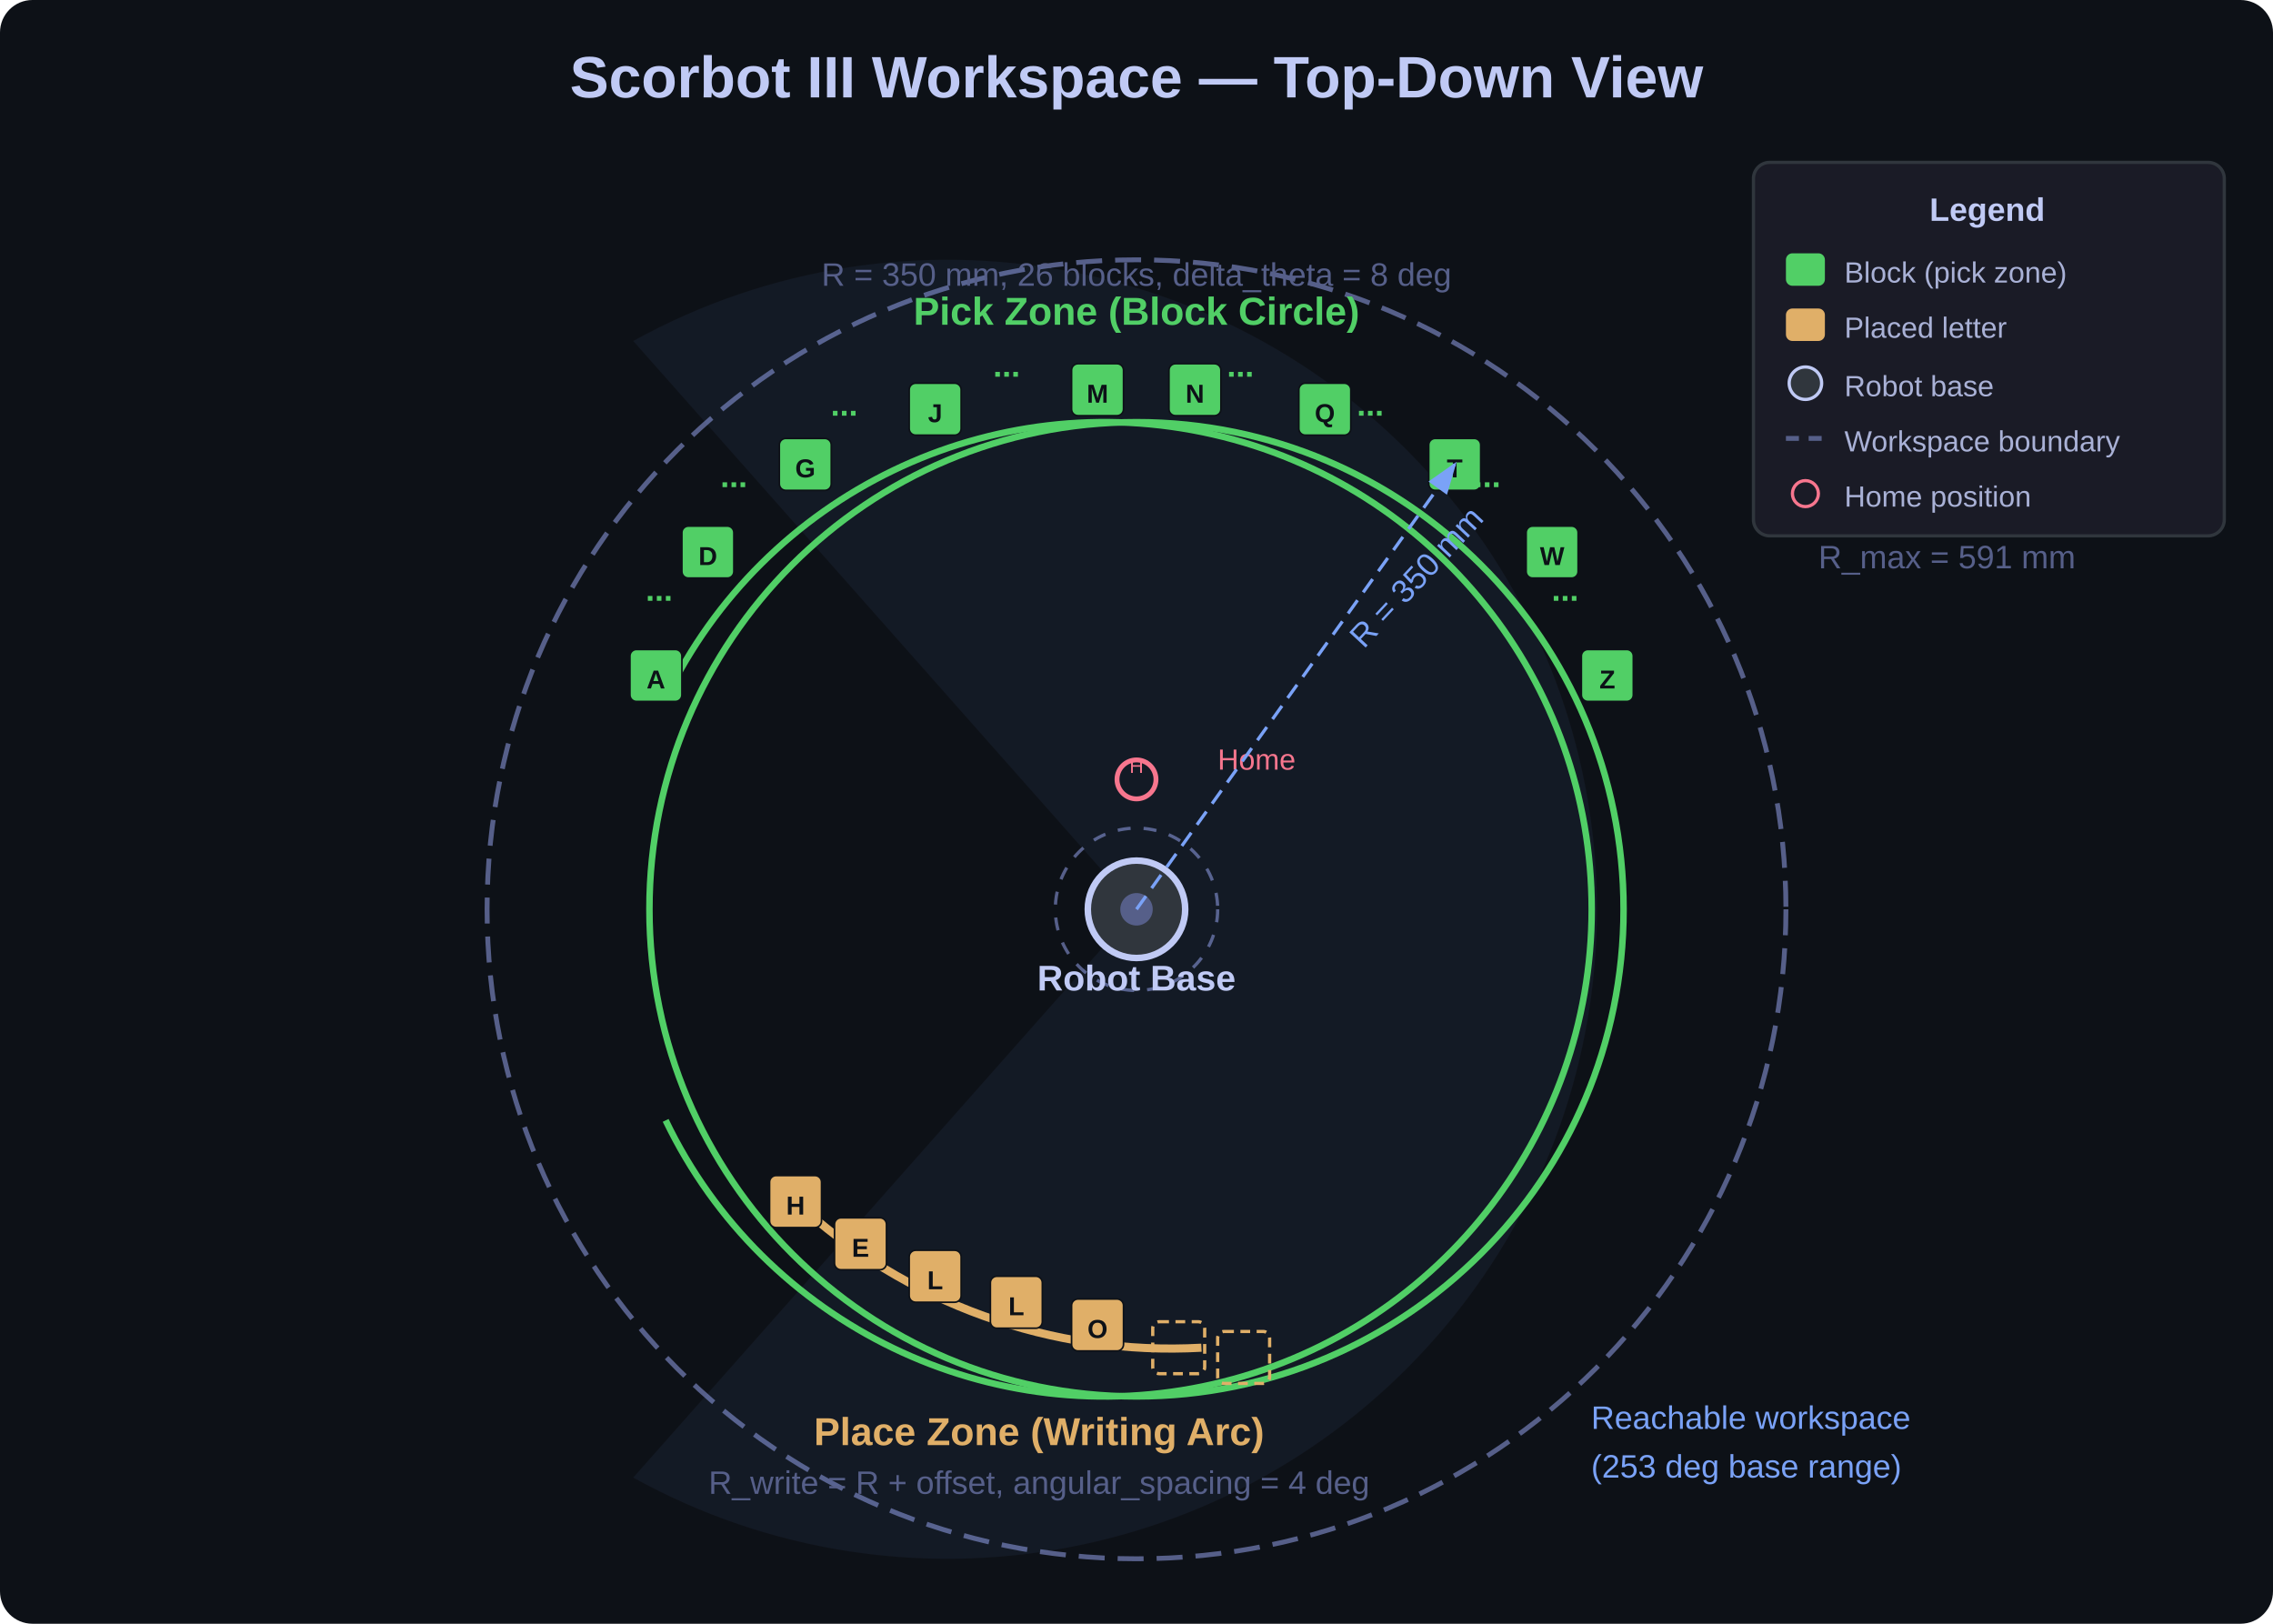
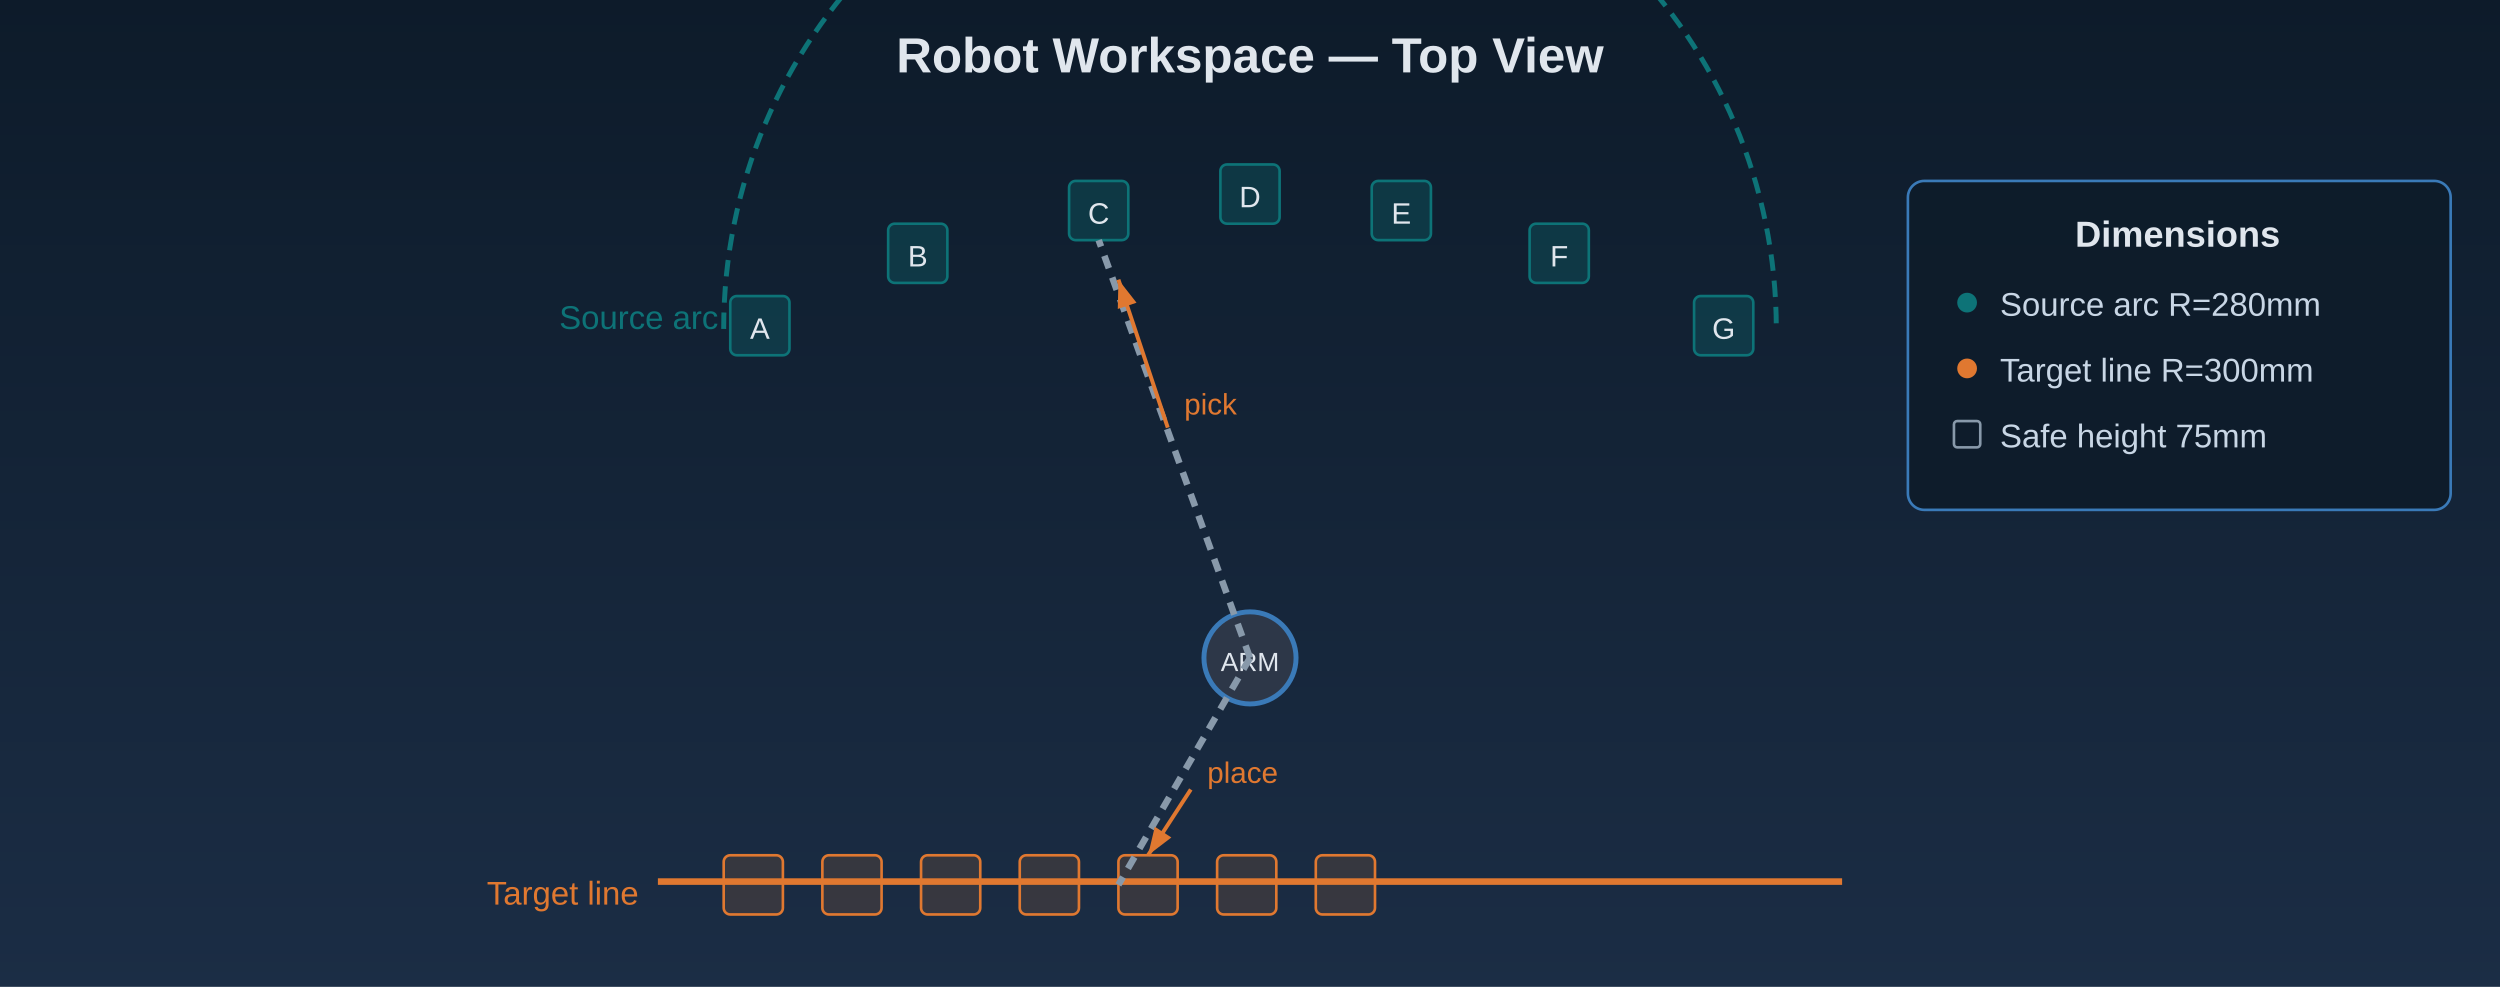
- <svg xmlns="http://www.w3.org/2000/svg" viewBox="0 0 700 500" font-family="Segoe UI, Arial, sans-serif">
+ <svg xmlns="http://www.w3.org/2000/svg" width="760" height="300" viewBox="0 0 760 300">
  <defs>
-     <marker id="arrW" markerWidth="10" markerHeight="7" refX="9" refY="3.5" orient="auto">
-       <polygon points="0 0, 10 3.5, 0 7" fill="#7aa2f7" />
+     <linearGradient id="bg10" x1="0" y1="0" x2="0" y2="1">
+       <stop offset="0%" stop-color="#0d1b2a" />
+       <stop offset="100%" stop-color="#1b2d45" />
+     </linearGradient>
+     <marker id="arw10" markerWidth="7" markerHeight="5" refX="7" refY="2.5" orient="auto">
+       <polygon points="0 0,7 2.5,0 5" style="fill:#e07830" />
    </marker>
  </defs>
-   <rect width="700" height="500" fill="#0d1117" rx="10" />
-   <text x="350" y="30" text-anchor="middle" font-size="18" font-weight="bold" fill="#c0caf5">
-     Scorbot III Workspace — Top-Down View
-   </text>
-   <circle cx="350" cy="280" r="200" fill="none" stroke="#565f89" stroke-width="1.5" stroke-dasharray="8,4" />
-   <text x="560" y="175" font-size="10" fill="#565f89">R_max = 591 mm</text>
-   <circle cx="350" cy="280" r="25" fill="none" stroke="#565f89" stroke-width="1" stroke-dasharray="4,4" />
-   <path d="M 350,280 L 195,105 A 200,200 0 1,1 195,455 Z" fill="#7aa2f7" opacity="0.06" />
-   <text x="490" y="440" font-size="10" fill="#7aa2f7">Reachable workspace</text>
-   <text x="490" y="455" font-size="10" fill="#7aa2f7">(253 deg base range)</text>
-   <circle cx="350" cy="280" r="150" fill="none" stroke="#51cf66" stroke-width="2" stroke-dasharray="0" />
-   <path d="M 205,215 A 150,150 0 1,1 205,345" fill="none" stroke="#51cf66" stroke-width="2" />
-   <g font-size="8" font-weight="bold" text-anchor="middle">
-     <rect x="194" y="200" width="16" height="16" rx="2" fill="#51cf66" stroke="#0d1117" stroke-width="0.5" />
-     <text x="202" y="212" fill="#0d1117">A</text>
-     <rect x="210" y="162" width="16" height="16" rx="2" fill="#51cf66" stroke="#0d1117" stroke-width="0.5" />
-     <text x="218" y="174" fill="#0d1117">D</text>
-     <rect x="240" y="135" width="16" height="16" rx="2" fill="#51cf66" stroke="#0d1117" stroke-width="0.5" />
-     <text x="248" y="147" fill="#0d1117">G</text>
-     <rect x="280" y="118" width="16" height="16" rx="2" fill="#51cf66" stroke="#0d1117" stroke-width="0.5" />
-     <text x="288" y="130" fill="#0d1117">J</text>
-     <rect x="330" y="112" width="16" height="16" rx="2" fill="#51cf66" stroke="#0d1117" stroke-width="0.5" />
-     <text x="338" y="124" fill="#0d1117">M</text>
-     <rect x="360" y="112" width="16" height="16" rx="2" fill="#51cf66" stroke="#0d1117" stroke-width="0.5" />
-     <text x="368" y="124" fill="#0d1117">N</text>
-     <rect x="400" y="118" width="16" height="16" rx="2" fill="#51cf66" stroke="#0d1117" stroke-width="0.5" />
-     <text x="408" y="130" fill="#0d1117">Q</text>
-     <rect x="440" y="135" width="16" height="16" rx="2" fill="#51cf66" stroke="#0d1117" stroke-width="0.5" />
-     <text x="448" y="147" fill="#0d1117">T</text>
-     <rect x="470" y="162" width="16" height="16" rx="2" fill="#51cf66" stroke="#0d1117" stroke-width="0.5" />
-     <text x="478" y="174" fill="#0d1117">W</text>
-     <rect x="487" y="200" width="16" height="16" rx="2" fill="#51cf66" stroke="#0d1117" stroke-width="0.5" />
-     <text x="495" y="212" fill="#0d1117">Z</text>
-     <text x="203" y="185" fill="#51cf66" font-size="10">...</text>
-     <text x="226" y="150" fill="#51cf66" font-size="10">...</text>
-     <text x="260" y="128" fill="#51cf66" font-size="10">...</text>
-     <text x="310" y="116" fill="#51cf66" font-size="10">...</text>
-     <text x="382" y="116" fill="#51cf66" font-size="10">...</text>
-     <text x="422" y="128" fill="#51cf66" font-size="10">...</text>
-     <text x="458" y="150" fill="#51cf66" font-size="10">...</text>
-     <text x="482" y="185" fill="#51cf66" font-size="10">...</text>
-   </g>
-   <text x="350" y="100" text-anchor="middle" font-size="12" font-weight="bold" fill="#51cf66">Pick Zone (Block Circle)</text>
-   <text x="350" y="88" text-anchor="middle" font-size="10" fill="#565f89">R = 350 mm, 26 blocks, delta_theta = 8 deg</text>
-   <path d="M 245,370 A 170,170 0 0,0 370,415" fill="none" stroke="#e0af68" stroke-width="2.5" />
-   <g font-size="8" font-weight="bold" text-anchor="middle">
-     <rect x="237" y="362" width="16" height="16" rx="2" fill="#e0af68" stroke="#0d1117" stroke-width="0.5" />
-     <text x="245" y="374" fill="#0d1117">H</text>
-     <rect x="257" y="375" width="16" height="16" rx="2" fill="#e0af68" stroke="#0d1117" stroke-width="0.5" />
-     <text x="265" y="387" fill="#0d1117">E</text>
-     <rect x="280" y="385" width="16" height="16" rx="2" fill="#e0af68" stroke="#0d1117" stroke-width="0.5" />
-     <text x="288" y="397" fill="#0d1117">L</text>
-     <rect x="305" y="393" width="16" height="16" rx="2" fill="#e0af68" stroke="#0d1117" stroke-width="0.5" />
-     <text x="313" y="405" fill="#0d1117">L</text>
-     <rect x="330" y="400" width="16" height="16" rx="2" fill="#e0af68" stroke="#0d1117" stroke-width="0.5" />
-     <text x="338" y="412" fill="#0d1117">O</text>
-     <rect x="355" y="407" width="16" height="16" rx="2" fill="none" stroke="#e0af68" stroke-width="1" stroke-dasharray="3,2" />
-     <rect x="375" y="410" width="16" height="16" rx="2" fill="none" stroke="#e0af68" stroke-width="1" stroke-dasharray="3,2" />
-   </g>
-   <text x="320" y="445" text-anchor="middle" font-size="12" font-weight="bold" fill="#e0af68">Place Zone (Writing Arc)</text>
-   <text x="320" y="460" text-anchor="middle" font-size="10" fill="#565f89">R_write = R + offset, angular_spacing = 4 deg</text>
-   <circle cx="350" cy="280" r="15" fill="#30363d" stroke="#c0caf5" stroke-width="2" />
-   <circle cx="350" cy="280" r="5" fill="#565f89" />
-   <text x="350" y="305" text-anchor="middle" font-size="11" font-weight="bold" fill="#c0caf5">Robot Base</text>
-   <circle cx="350" cy="240" r="6" fill="none" stroke="#f7768e" stroke-width="1.5" />
-   <text x="350" y="238" text-anchor="middle" font-size="6" fill="#f7768e">H</text>
-   <text x="375" y="237" font-size="9" fill="#f7768e">Home</text>
-   <line x1="350" y1="280" x2="448" y2="143" stroke="#7aa2f7" stroke-width="1" stroke-dasharray="5,3" marker-end="url(#arrW)" />
-   <text x="420" y="200" font-size="10" fill="#7aa2f7" transform="rotate(-47,420,200)">R = 350 mm</text>
-   <g transform="translate(540,50)">
-     <rect x="0" y="0" width="145" height="115" rx="5" fill="#1a1b26" stroke="#30363d" stroke-width="1" />
-     <text x="72" y="18" text-anchor="middle" font-size="10" font-weight="bold" fill="#c0caf5">Legend</text>
-     <rect x="10" y="28" width="12" height="10" rx="2" fill="#51cf66" />
-     <text x="28" y="37" font-size="9" fill="#a9b1d6">Block (pick zone)</text>
-     <rect x="10" y="45" width="12" height="10" rx="2" fill="#e0af68" />
-     <text x="28" y="54" font-size="9" fill="#a9b1d6">Placed letter</text>
-     <circle cx="16" cy="68" r="5" fill="#30363d" stroke="#c0caf5" stroke-width="1" />
-     <text x="28" y="72" font-size="9" fill="#a9b1d6">Robot base</text>
-     <line x1="10" y1="85" x2="22" y2="85" stroke="#565f89" stroke-width="1.5" stroke-dasharray="4,3" />
-     <text x="28" y="89" font-size="9" fill="#a9b1d6">Workspace boundary</text>
-     <circle cx="16" cy="102" r="4" fill="none" stroke="#f7768e" stroke-width="1" />
-     <text x="28" y="106" font-size="9" fill="#a9b1d6">Home position</text>
-   </g>
+   <rect width="760" height="300" style="fill:url(#bg10)" />
+   <text x="380" y="22" style="font-family:Arial,sans-serif;font-size:15px;fill:#e0e6ed;text-anchor:middle;font-weight:bold">Robot Workspace — Top View</text>
+   <circle cx="380" cy="200" r="14" style="fill:#2d3748;stroke:#3a7ab8;stroke-width:1.5" />
+   <text x="380" y="204" style="font-family:Arial,sans-serif;font-size:8px;fill:#e0e6ed;text-anchor:middle">ARM</text>
+   <path d="M 220,100 A 160,160 0 0,1 540,100" style="fill:none;stroke:#0d7377;stroke-width:1.5;stroke-dasharray:5,3" />
+   <rect x="222" y="90" width="18" height="18" rx="2" style="fill:#0d7377;fill-opacity:0.3;stroke:#0d7377;stroke-width:0.8" />
+   <text x="231" y="103" style="font-family:Arial,sans-serif;font-size:9px;fill:#e0e6ed;text-anchor:middle">A</text>
+   <rect x="270" y="68" width="18" height="18" rx="2" style="fill:#0d7377;fill-opacity:0.3;stroke:#0d7377;stroke-width:0.8" />
+   <text x="279" y="81" style="font-family:Arial,sans-serif;font-size:9px;fill:#e0e6ed;text-anchor:middle">B</text>
+   <rect x="325" y="55" width="18" height="18" rx="2" style="fill:#0d7377;fill-opacity:0.3;stroke:#0d7377;stroke-width:0.8" />
+   <text x="334" y="68" style="font-family:Arial,sans-serif;font-size:9px;fill:#e0e6ed;text-anchor:middle">C</text>
+   <rect x="371" y="50" width="18" height="18" rx="2" style="fill:#0d7377;fill-opacity:0.3;stroke:#0d7377;stroke-width:0.8" />
+   <text x="380" y="63" style="font-family:Arial,sans-serif;font-size:9px;fill:#e0e6ed;text-anchor:middle">D</text>
+   <rect x="417" y="55" width="18" height="18" rx="2" style="fill:#0d7377;fill-opacity:0.3;stroke:#0d7377;stroke-width:0.8" />
+   <text x="426" y="68" style="font-family:Arial,sans-serif;font-size:9px;fill:#e0e6ed;text-anchor:middle">E</text>
+   <rect x="465" y="68" width="18" height="18" rx="2" style="fill:#0d7377;fill-opacity:0.3;stroke:#0d7377;stroke-width:0.8" />
+   <text x="474" y="81" style="font-family:Arial,sans-serif;font-size:9px;fill:#e0e6ed;text-anchor:middle">F</text>
+   <rect x="515" y="90" width="18" height="18" rx="2" style="fill:#0d7377;fill-opacity:0.3;stroke:#0d7377;stroke-width:0.8" />
+   <text x="524" y="103" style="font-family:Arial,sans-serif;font-size:9px;fill:#e0e6ed;text-anchor:middle">G</text>
+   <line x1="200" y1="268" x2="560" y2="268" style="stroke:#e07830;stroke-width:2" />
+   <rect x="220" y="260" width="18" height="18" rx="2" style="fill:#e07830;fill-opacity:0.15;stroke:#e07830;stroke-width:0.8" />
+   <rect x="250" y="260" width="18" height="18" rx="2" style="fill:#e07830;fill-opacity:0.15;stroke:#e07830;stroke-width:0.8" />
+   <rect x="280" y="260" width="18" height="18" rx="2" style="fill:#e07830;fill-opacity:0.15;stroke:#e07830;stroke-width:0.8" />
+   <rect x="310" y="260" width="18" height="18" rx="2" style="fill:#e07830;fill-opacity:0.15;stroke:#e07830;stroke-width:0.8" />
+   <rect x="340" y="260" width="18" height="18" rx="2" style="fill:#e07830;fill-opacity:0.15;stroke:#e07830;stroke-width:0.8" />
+   <rect x="370" y="260" width="18" height="18" rx="2" style="fill:#e07830;fill-opacity:0.15;stroke:#e07830;stroke-width:0.8" />
+   <rect x="400" y="260" width="18" height="18" rx="2" style="fill:#e07830;fill-opacity:0.15;stroke:#e07830;stroke-width:0.8" />
+   <line x1="380" y1="200" x2="334" y2="73" style="stroke:#8899aa;stroke-width:2;stroke-dasharray:4,3" />
+   <line x1="380" y1="200" x2="340" y2="269" style="stroke:#8899aa;stroke-width:2;stroke-dasharray:4,3" />
+   <line x1="355" y1="130" x2="340" y2="85" style="stroke:#e07830;stroke-width:1.2" marker-end="url(#arw10)" />
+   <text x="360" y="126" style="font-family:Arial,sans-serif;font-size:9px;fill:#e07830">pick</text>
+   <line x1="362" y1="240" x2="349" y2="260" style="stroke:#e07830;stroke-width:1.2" marker-end="url(#arw10)" />
+   <text x="367" y="238" style="font-family:Arial,sans-serif;font-size:9px;fill:#e07830">place</text>
+   <rect x="580" y="55" width="165" height="100" rx="5" style="fill:#0d1b2a;fill-opacity:0.85;stroke:#3a7ab8;stroke-width:0.8" />
+   <text x="662" y="75" style="font-family:Arial,sans-serif;font-size:11px;fill:#e0e6ed;text-anchor:middle;font-weight:bold">Dimensions</text>
+   <circle cx="598" cy="92" r="3" style="fill:#0d7377" />
+   <text x="608" y="96" style="font-family:Arial,sans-serif;font-size:10px;fill:#c8d6e5">Source arc R=280mm</text>
+   <circle cx="598" cy="112" r="3" style="fill:#e07830" />
+   <text x="608" y="116" style="font-family:Arial,sans-serif;font-size:10px;fill:#c8d6e5">Target line R=300mm</text>
+   <rect x="594" y="128" width="8" height="8" rx="1" style="fill:none;stroke:#8899aa;stroke-width:0.8" />
+   <text x="608" y="136" style="font-family:Arial,sans-serif;font-size:10px;fill:#c8d6e5">Safe height 75mm</text>
+   <text x="170" y="100" style="font-family:Arial,sans-serif;font-size:10px;fill:#0d7377">Source arc</text>
+   <text x="148" y="275" style="font-family:Arial,sans-serif;font-size:10px;fill:#e07830">Target line</text>
</svg>
